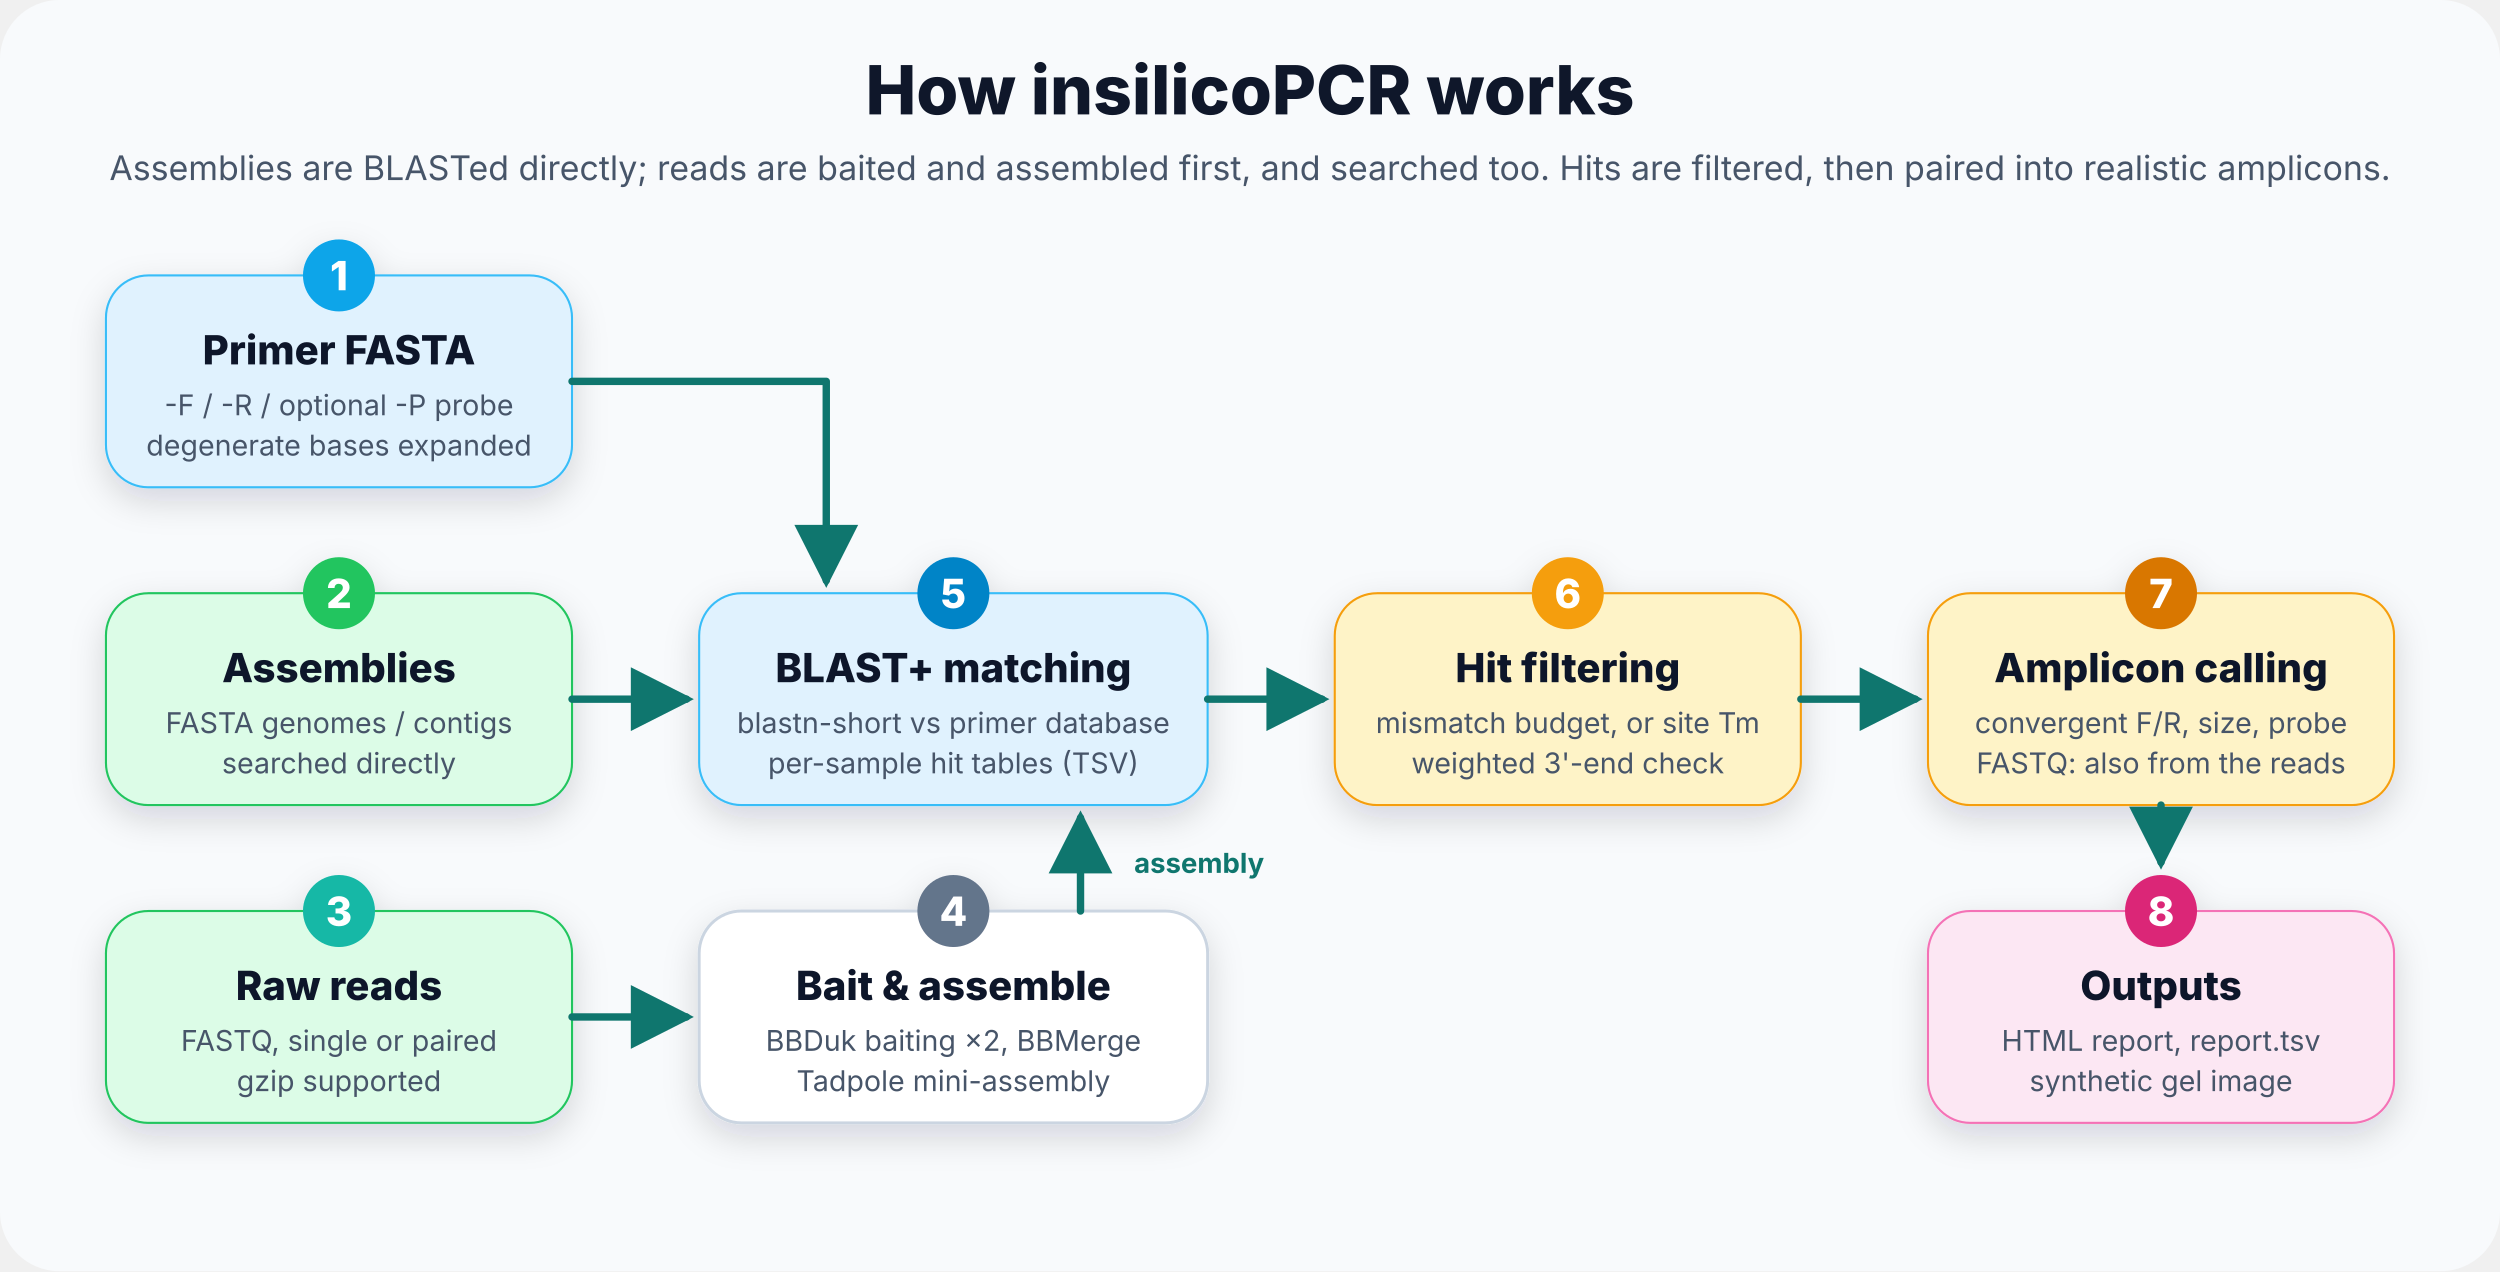
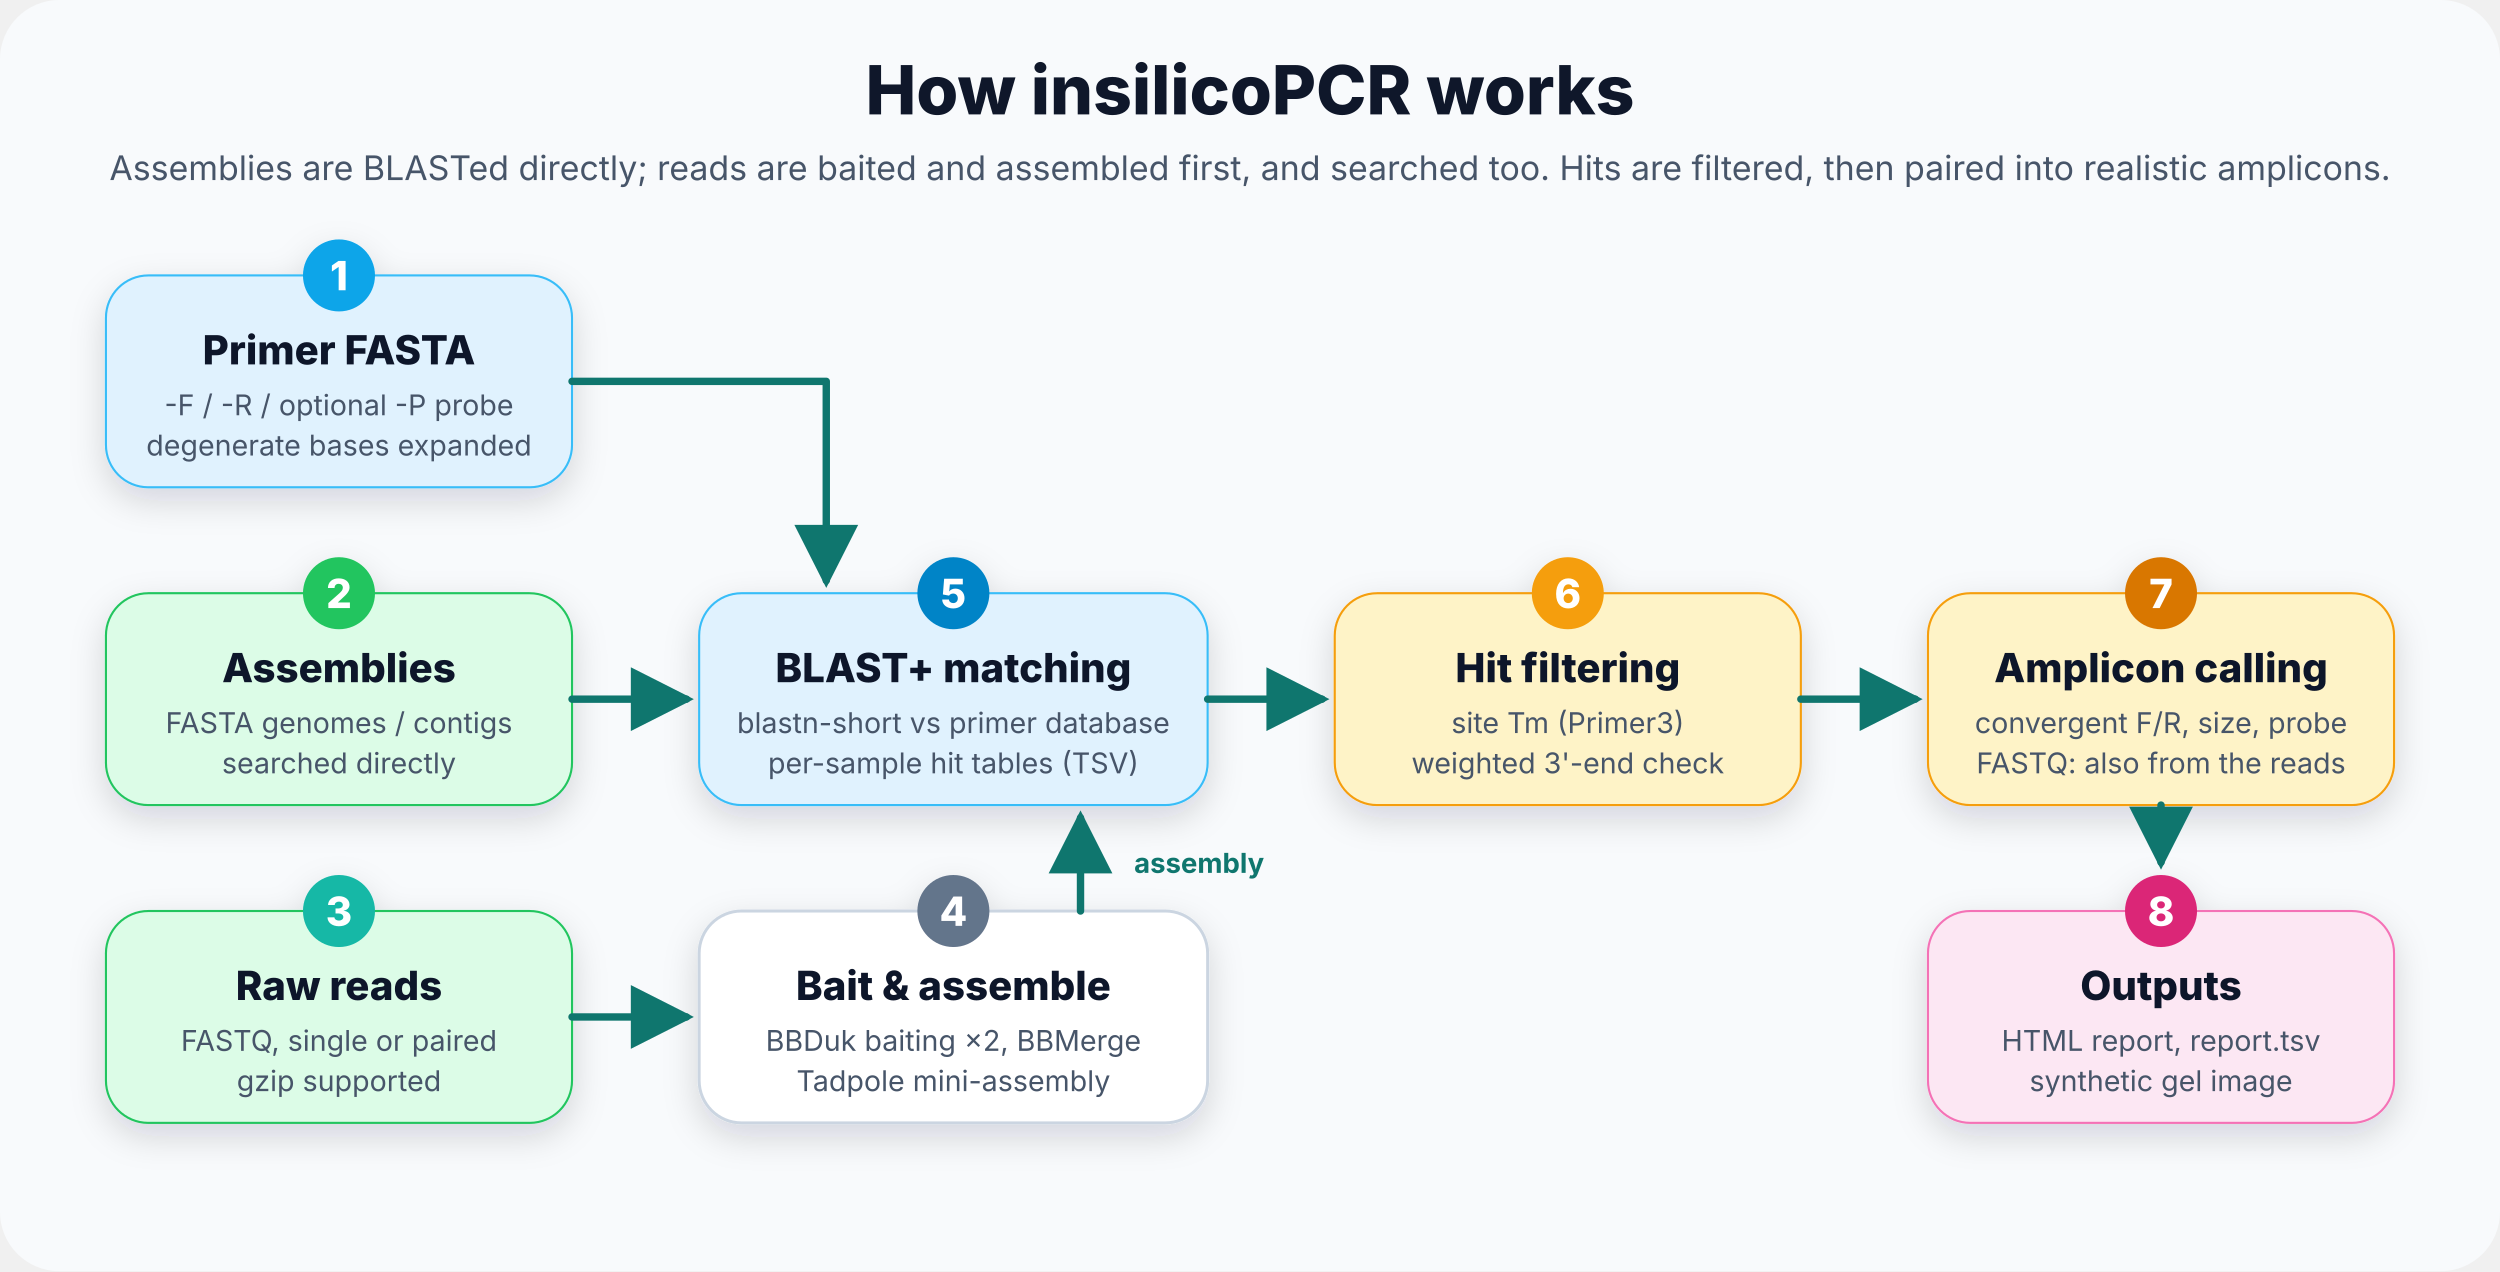
<svg xmlns="http://www.w3.org/2000/svg" width="1180" height="600" viewBox="0 0 1180 600" role="img" aria-labelledby="title desc">
  <defs>
    <filter id="shadow" x="-20%" y="-20%" width="140%" height="160%">
      <feDropShadow dx="0" dy="6" stdDeviation="8" flood-color="#0F172A" flood-opacity="0.15" />
    </filter>
    <marker id="arrow" markerWidth="11" markerHeight="11" refX="8.5" refY="5.5" orient="auto">
      <path d="M1 1.2 L9.5 5.5 L1 9.8 Z" fill="#0F766E" />
    </marker>
    <style>
      .title{font:800 32px Inter,Segoe UI,Arial,sans-serif;fill:#0F172A}
      .sub{font:16px Inter,Segoe UI,Arial,sans-serif;fill:#475569}
      .label{font:800 19px Inter,Segoe UI,Arial,sans-serif;fill:#0F172A}
      .small{font:13.5px Inter,Segoe UI,Arial,sans-serif;fill:#475569}
      .num{font:800 19px Inter,Segoe UI,Arial,sans-serif;fill:#fff}
      .edge{font:700 13px Inter,Segoe UI,Arial,sans-serif;fill:#0F766E}
      .card{fill:#fff;stroke:#CBD5E1;stroke-width:1.4}
      .blue{fill:#E0F2FE;stroke:#38BDF8}
      .green{fill:#DCFCE7;stroke:#22C55E}
      .amber{fill:#FEF3C7;stroke:#F59E0B}
      .rose{fill:#FCE7F3;stroke:#F472B6}
      .ink{stroke:#0F766E;stroke-width:3.5;fill:none;stroke-linecap:round;stroke-linejoin:round}
    </style>
  </defs>
  <rect width="1180" height="600" rx="28" fill="#F8FAFC" />
  <text x="590" y="54" text-anchor="middle" class="title">How insilicoPCR works</text>
  <text x="590" y="85" text-anchor="middle" class="sub">Assemblies are BLASTed directly; reads are baited and assembled first, and searched too. Hits are filtered, then paired into realistic amplicons.</text>
  <g text-anchor="middle">
    <g filter="url(#shadow)">
      <rect x="50" y="130" width="220" height="100" rx="20" class="blue" />
      <circle cx="160" cy="130" r="17" fill="#0EA5E9" />
      <text x="160" y="137" class="num">1</text>
      <text x="160" y="172" class="label">Primer FASTA</text>
      <text x="160" y="196" class="small">-F / -R / optional -P probe</text>
      <text x="160" y="215" class="small">degenerate bases expanded</text>
    </g>
    <g filter="url(#shadow)">
      <rect x="50" y="280" width="220" height="100" rx="20" class="green" />
      <circle cx="160" cy="280" r="17" fill="#22C55E" />
      <text x="160" y="287" class="num">2</text>
      <text x="160" y="322" class="label">Assemblies</text>
      <text x="160" y="346" class="small">FASTA genomes / contigs</text>
      <text x="160" y="365" class="small">searched directly</text>
    </g>
    <g filter="url(#shadow)">
      <rect x="50" y="430" width="220" height="100" rx="20" class="green" />
      <circle cx="160" cy="430" r="17" fill="#14B8A6" />
      <text x="160" y="437" class="num">3</text>
      <text x="160" y="472" class="label">Raw reads</text>
      <text x="160" y="496" class="small">FASTQ, single or paired</text>
      <text x="160" y="515" class="small">gzip supported</text>
    </g>
    <g filter="url(#shadow)">
      <rect x="330" y="430" width="240" height="100" rx="20" class="card" />
      <circle cx="450" cy="430" r="17" fill="#64748B" />
      <text x="450" y="437" class="num">4</text>
      <text x="450" y="472" class="label">Bait &amp; assemble</text>
      <text x="450" y="496" class="small">BBDuk baiting ×2, BBMerge</text>
      <text x="450" y="515" class="small">Tadpole mini-assembly</text>
    </g>
    <g filter="url(#shadow)">
      <rect x="330" y="280" width="240" height="100" rx="20" class="blue" />
      <circle cx="450" cy="280" r="17" fill="#0284C7" />
      <text x="450" y="287" class="num">5</text>
      <text x="450" y="322" class="label">BLAST+ matching</text>
      <text x="450" y="346" class="small">blastn-short vs primer database</text>
      <text x="450" y="365" class="small">per-sample hit tables (TSV)</text>
    </g>
    <g filter="url(#shadow)">
      <rect x="630" y="280" width="220" height="100" rx="20" class="amber" />
      <circle cx="740" cy="280" r="17" fill="#F59E0B" />
      <text x="740" y="287" class="num">6</text>
      <text x="740" y="322" class="label">Hit filtering</text>
-       <text x="740" y="346" class="small">mismatch budget, or site Tm</text>
+       <text x="740" y="346" class="small">site Tm (Primer3)</text>
      <text x="740" y="365" class="small">weighted 3'-end check</text>
    </g>
    <g filter="url(#shadow)">
      <rect x="910" y="280" width="220" height="100" rx="20" class="amber" />
      <circle cx="1020" cy="280" r="17" fill="#D97706" />
      <text x="1020" y="287" class="num">7</text>
      <text x="1020" y="322" class="label">Amplicon calling</text>
      <text x="1020" y="346" class="small">convergent F/R, size, probe</text>
      <text x="1020" y="365" class="small">FASTQ: also from the reads</text>
    </g>
    <g filter="url(#shadow)">
      <rect x="910" y="430" width="220" height="100" rx="20" class="rose" />
      <circle cx="1020" cy="430" r="17" fill="#DB2777" />
      <text x="1020" y="437" class="num">8</text>
      <text x="1020" y="472" class="label">Outputs</text>
      <text x="1020" y="496" class="small">HTML report, report.tsv</text>
      <text x="1020" y="515" class="small">synthetic gel image</text>
    </g>
    <path d="M270 180 L390 180 L390 274" class="ink" marker-end="url(#arrow)" />
    <line x1="270" y1="330" x2="324" y2="330" class="ink" marker-end="url(#arrow)" />
    <line x1="270" y1="480" x2="324" y2="480" class="ink" marker-end="url(#arrow)" />
    <line x1="510" y1="430" x2="510" y2="386" class="ink" marker-end="url(#arrow)" />
    <text x="566" y="412" class="edge">assembly</text>
    <line x1="570" y1="330" x2="624" y2="330" class="ink" marker-end="url(#arrow)" />
    <line x1="850" y1="330" x2="904" y2="330" class="ink" marker-end="url(#arrow)" />
    <line x1="1020" y1="380" x2="1020" y2="407" class="ink" marker-end="url(#arrow)" />
  </g>
</svg>
